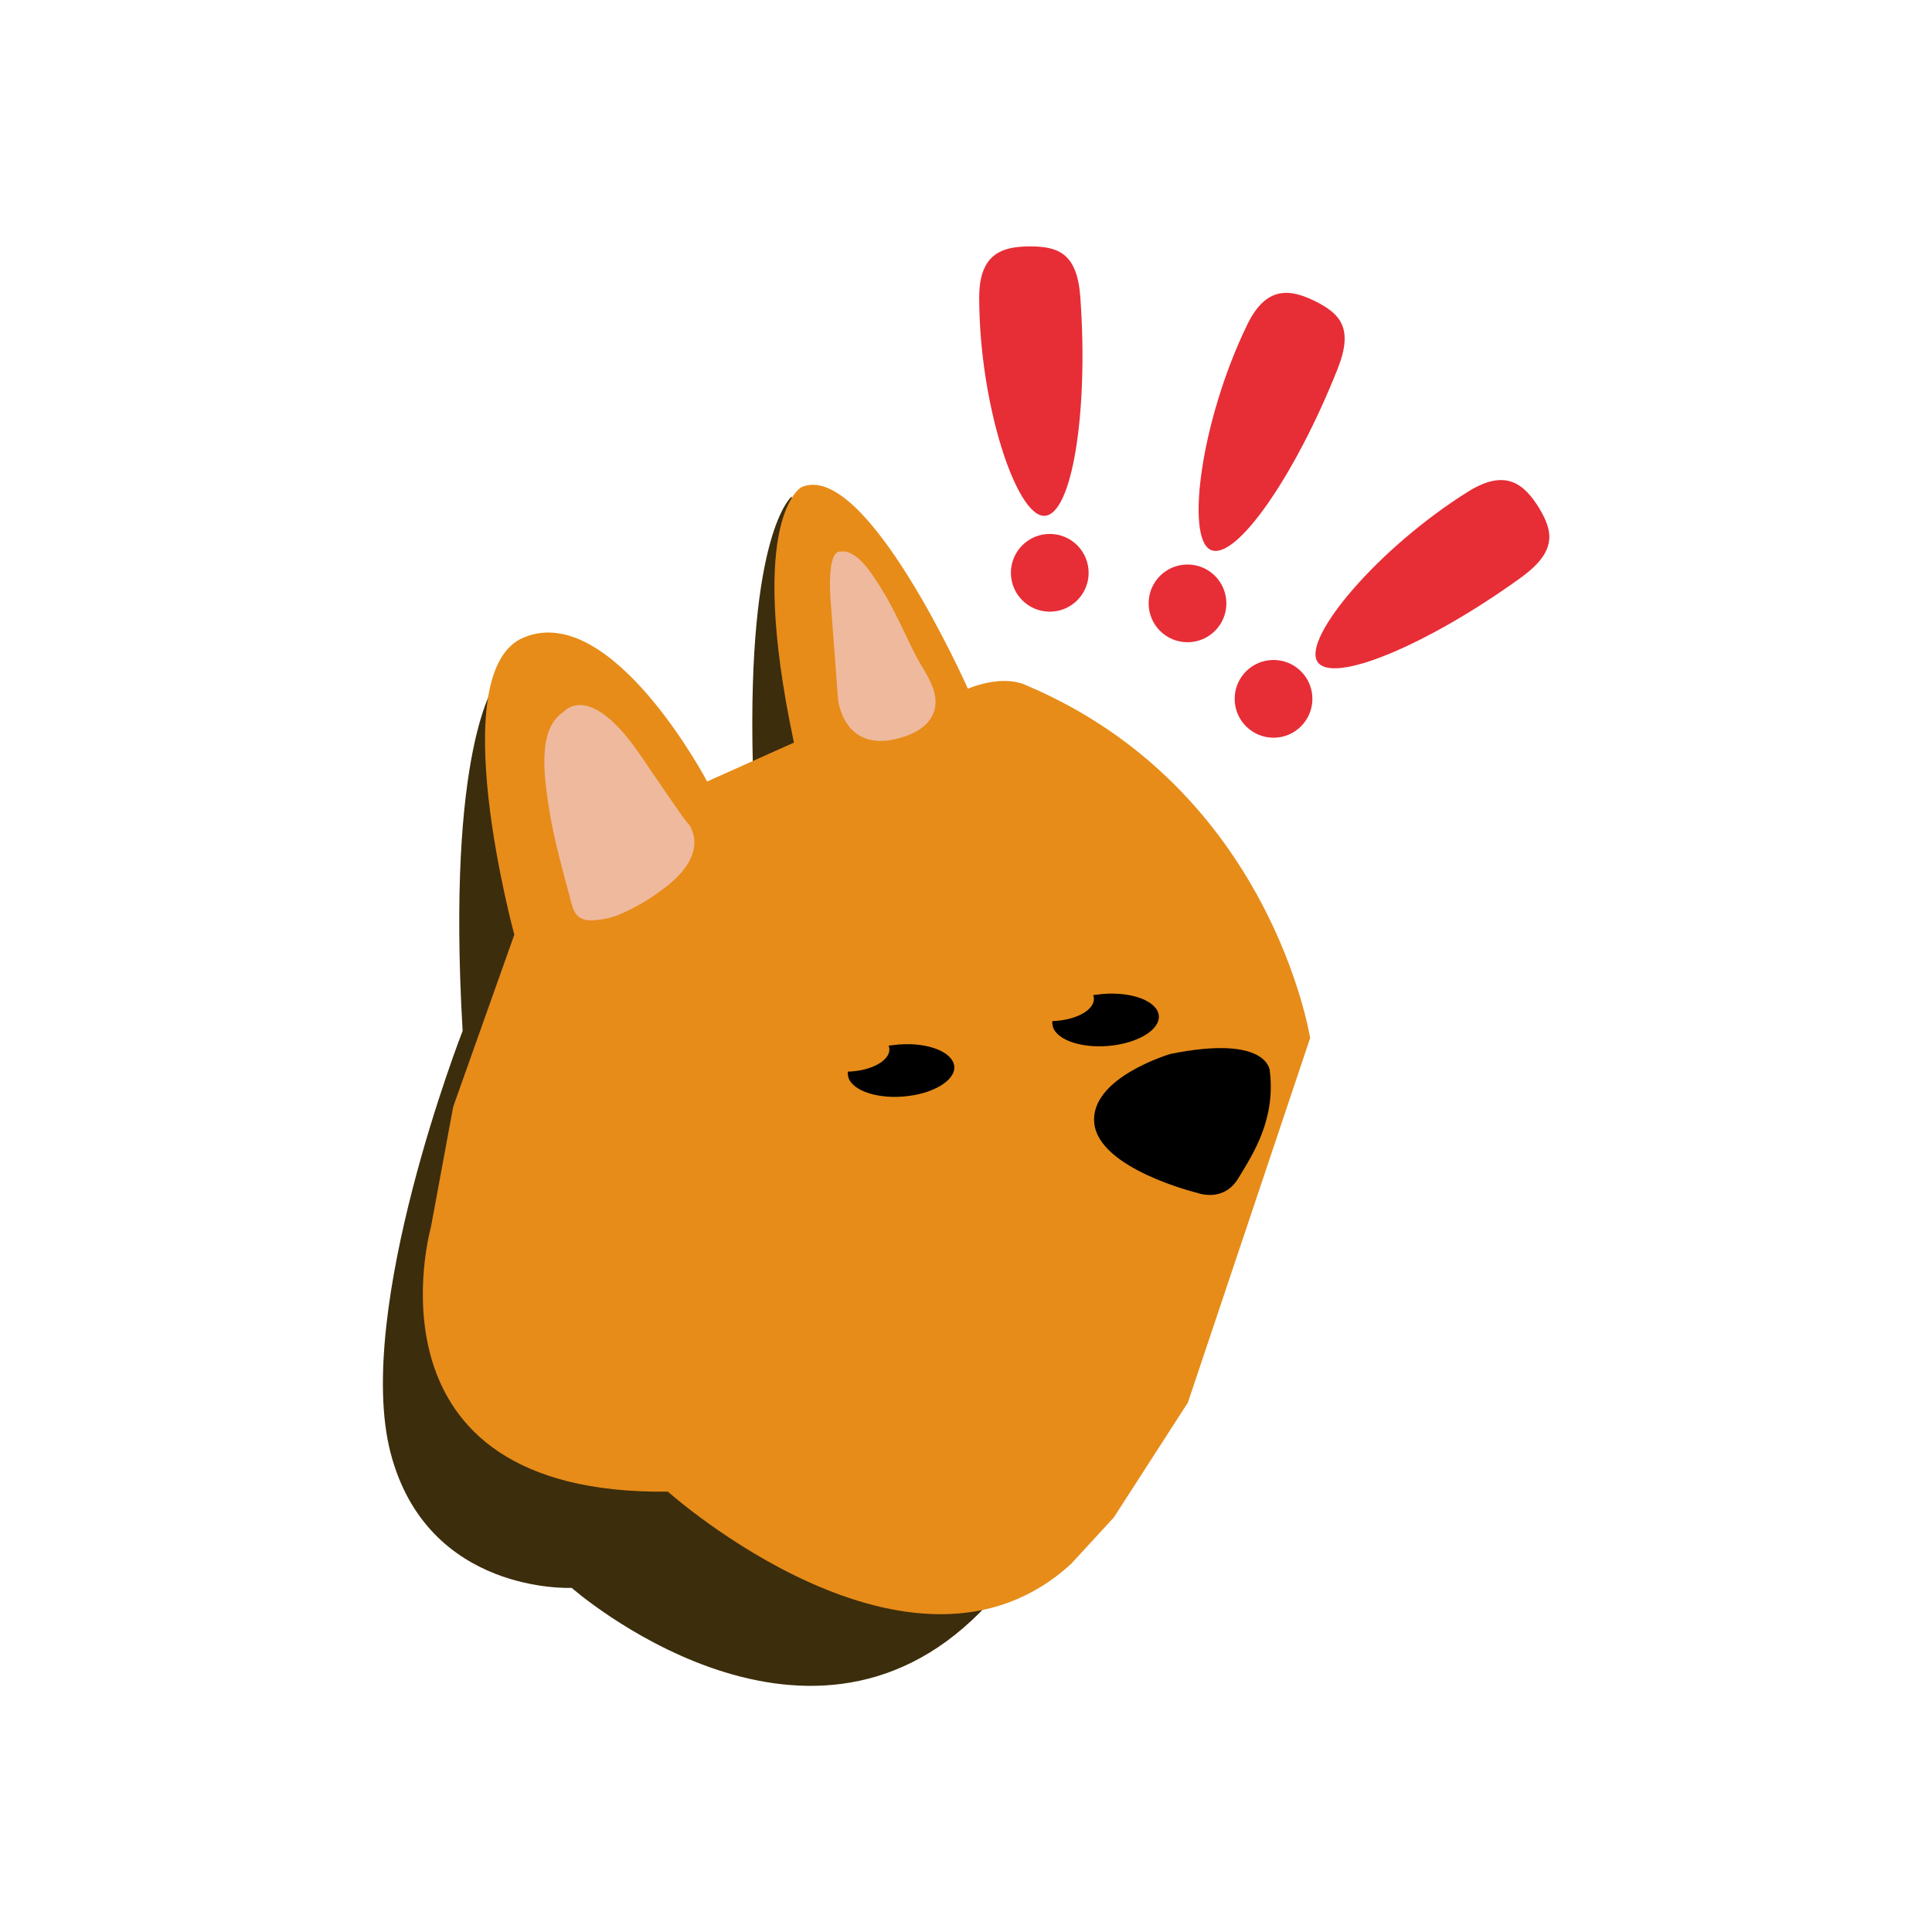
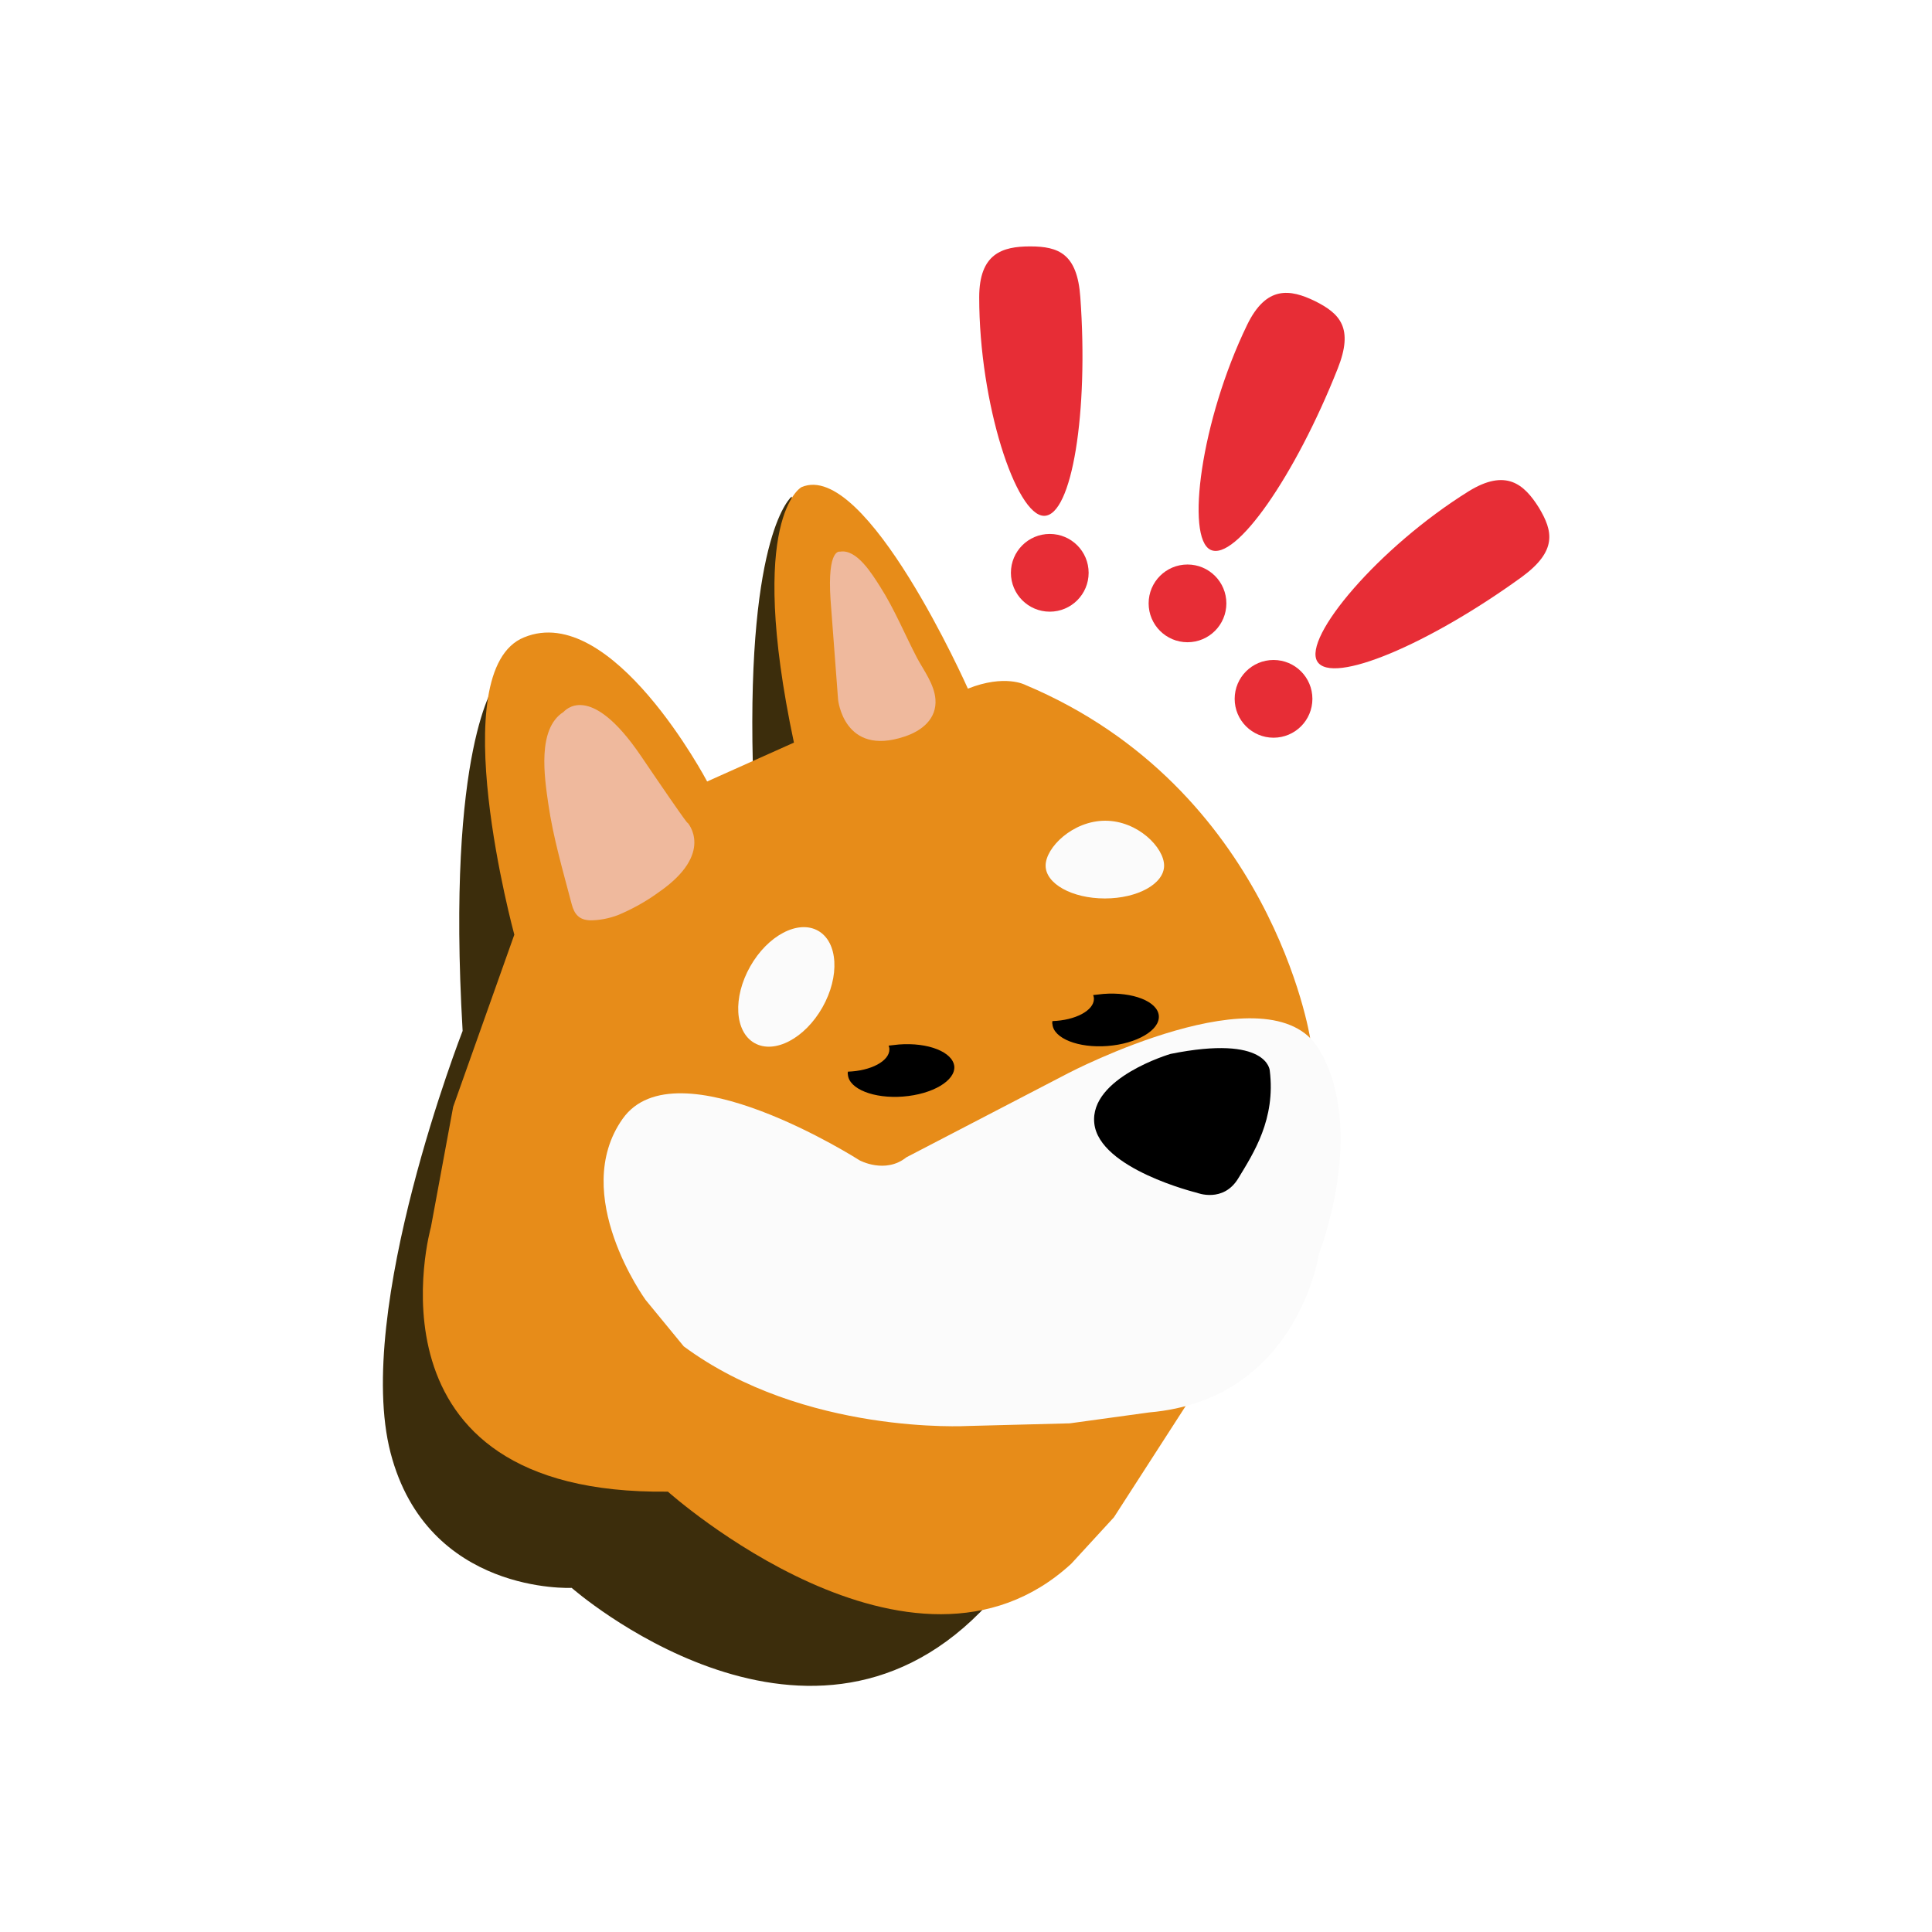
<svg xmlns="http://www.w3.org/2000/svg" version="1.1" id="CIRCLE_OUTLINE_BLACK" x="0px" y="0px" viewBox="0 0 512 512" style="enable-background:new 0 0 512 512;" xml:space="preserve">
  <style type="text/css">
	.st0{fill:#FDDE00;}
	.st1{fill:#3C2D0C;}
	.st2{fill:#E78C19;}
	.st3{fill:#EFB99D;}
- 	.st4{fill:none;}
+ 	.st4{fill:#FBFBFB;}
	.st5{fill:#E72D36;}
</style>
  <path class="st1" d="M131.4,181c0,0-13.2,16.7-8.8,92.2c0,0-28.9,74-19.1,111.8c9.8,37.7,48,35.8,48,35.8s61.3,53.9,108.3,6.4  c47.1-47.6-39.2-231.9-39.2-231.9l-10.8-63.7c0,0-11.8,9.3-10.3,70.6s-24,18.1-24,18.1L131.4,181z" />
  <path class="st2" d="M136.3,247.7l-16.2,45.6l-5.9,31.9c0,0-20.1,71.1,62.8,70.1c0,0,64.7,57.9,106.9,19.1l11.3-12.3l19.6-30.4  l32.4-96.6c0,0-10.3-66.2-75.5-93.6c0,0-5.4-2.9-15.2,1c0,0-27-60.8-44.1-53.4c0,0-14.7,7.8-2,67.7l-23,10.3  c0,0-25.2-47.8-48.5-38.2C117.2,177.6,136.3,247.7,136.3,247.7z" />
  <path class="st3" d="M220.1,158.9l2,26.5c0,0,1.5,15.2,17.6,9.8c4.6-1.5,8.6-4.7,8.2-9.9c-0.3-3.9-3-7.5-4.8-10.8  c-3.3-6.3-6-13-9.9-19.1c-2-3.1-6.1-10-10.6-9.2C222.6,146.2,219.2,145.2,220.1,158.9z" />
  <path class="st3" d="M149.3,188.7c0.3-0.2,6.9-8.5,20.6,11.7c13.7,20.2,12.3,17.6,12.3,17.6s7.4,8.1-7.7,18.5  c-3.3,2.4-6.9,4.4-10.7,6c-2.4,0.9-4.9,1.4-7.4,1.4c-2.9-0.1-4.2-1.6-4.9-4.3c-2.3-8.8-4.9-17.6-6.2-26.6  C144.3,206,142.3,193.2,149.3,188.7z" />
  <path class="st4" d="M308.5,229.4c0,4.8-7,8.7-15.7,8.7c-8.7,0-15.7-3.9-15.7-8.7s7.2-11.9,15.8-11.9S308.5,224.6,308.5,229.4z" />
  <ellipse transform="matrix(0.4925 -0.8703 0.8703 0.4925 -121.8385 314.1253)" class="st4" cx="208.4" cy="261.5" rx="17.1" ry="11" />
  <path class="st4" d="M240.2,306.7l42.9-22.3c0,0,53.4-27.9,66.4-6.4s0,54.4,0,54.4s-5.6,38.5-44.9,41.9l-21.1,2.9l-27,0.7  c0,0-43.4,2.5-75.3-21.1l-10.1-12.3c0,0-20.3-27.9-6.1-48s62.8,11,62.8,11S234.6,311.2,240.2,306.7z" />
  <circle class="st5" cx="337.5" cy="185.2" r="10.3" />
  <circle class="st5" cx="314.7" cy="159.9" r="10.3" />
  <circle class="st5" cx="278.2" cy="151.8" r="10.3" />
  <path class="st5" d="M286.3,78.8c2.2,30.4-2.2,57.9-9.6,57.9s-17.2-29.7-17.2-57.9c0-11.6,6.1-13.5,13.5-13.5  C280.5,65.3,285.5,67.2,286.3,78.8z" />
  <path class="st5" d="M354.5,97.7c-11.2,28.3-27.1,51.2-33.7,48c-6.6-3.2-2.6-34.2,9.7-59.6c5.1-10.5,11.4-9.5,18-6.3  C355.1,83.1,358.8,86.9,354.5,97.7z" />
  <path class="st5" d="M403.3,152.9c-24.7,17.9-50.3,28.7-54.2,22.4c-3.9-6.3,16.2-30.2,40.1-45.1c9.9-6.1,14.7-1.9,18.6,4.3  C411.6,140.8,412.7,146,403.3,152.9z" />
  <path d="M238.2,276.8c-0.9,0.1-1.8,0.2-2.7,0.3c0.1,0.3,0.2,0.6,0.2,1c0,3.1-4.9,5.7-11,5.9c0,0.3-0.1,0.5,0,0.8  c0.3,3.8,6.9,6.4,14.6,5.8c7.8-0.6,13.9-4.2,13.6-8C252.5,278.8,246,276.2,238.2,276.8z" />
  <path d="M292.4,263.4c-0.9,0.1-1.8,0.2-2.7,0.3c0.1,0.3,0.2,0.6,0.2,1c0,3.1-4.9,5.7-11,5.9c0,0.3-0.1,0.5,0,0.8  c0.3,3.8,6.9,6.4,14.6,5.8c7.8-0.6,13.9-4.2,13.6-8C306.8,265.4,300.2,262.8,292.4,263.4z" />
  <path d="M310.2,279.3c0,0-21.5,6.3-20.2,18.4s27.2,18.4,27.2,18.4s7,2.8,11-3.9c4-6.6,9.9-15.6,8.3-28.5  C336.5,283.7,336,274.1,310.2,279.3z" />
</svg>
